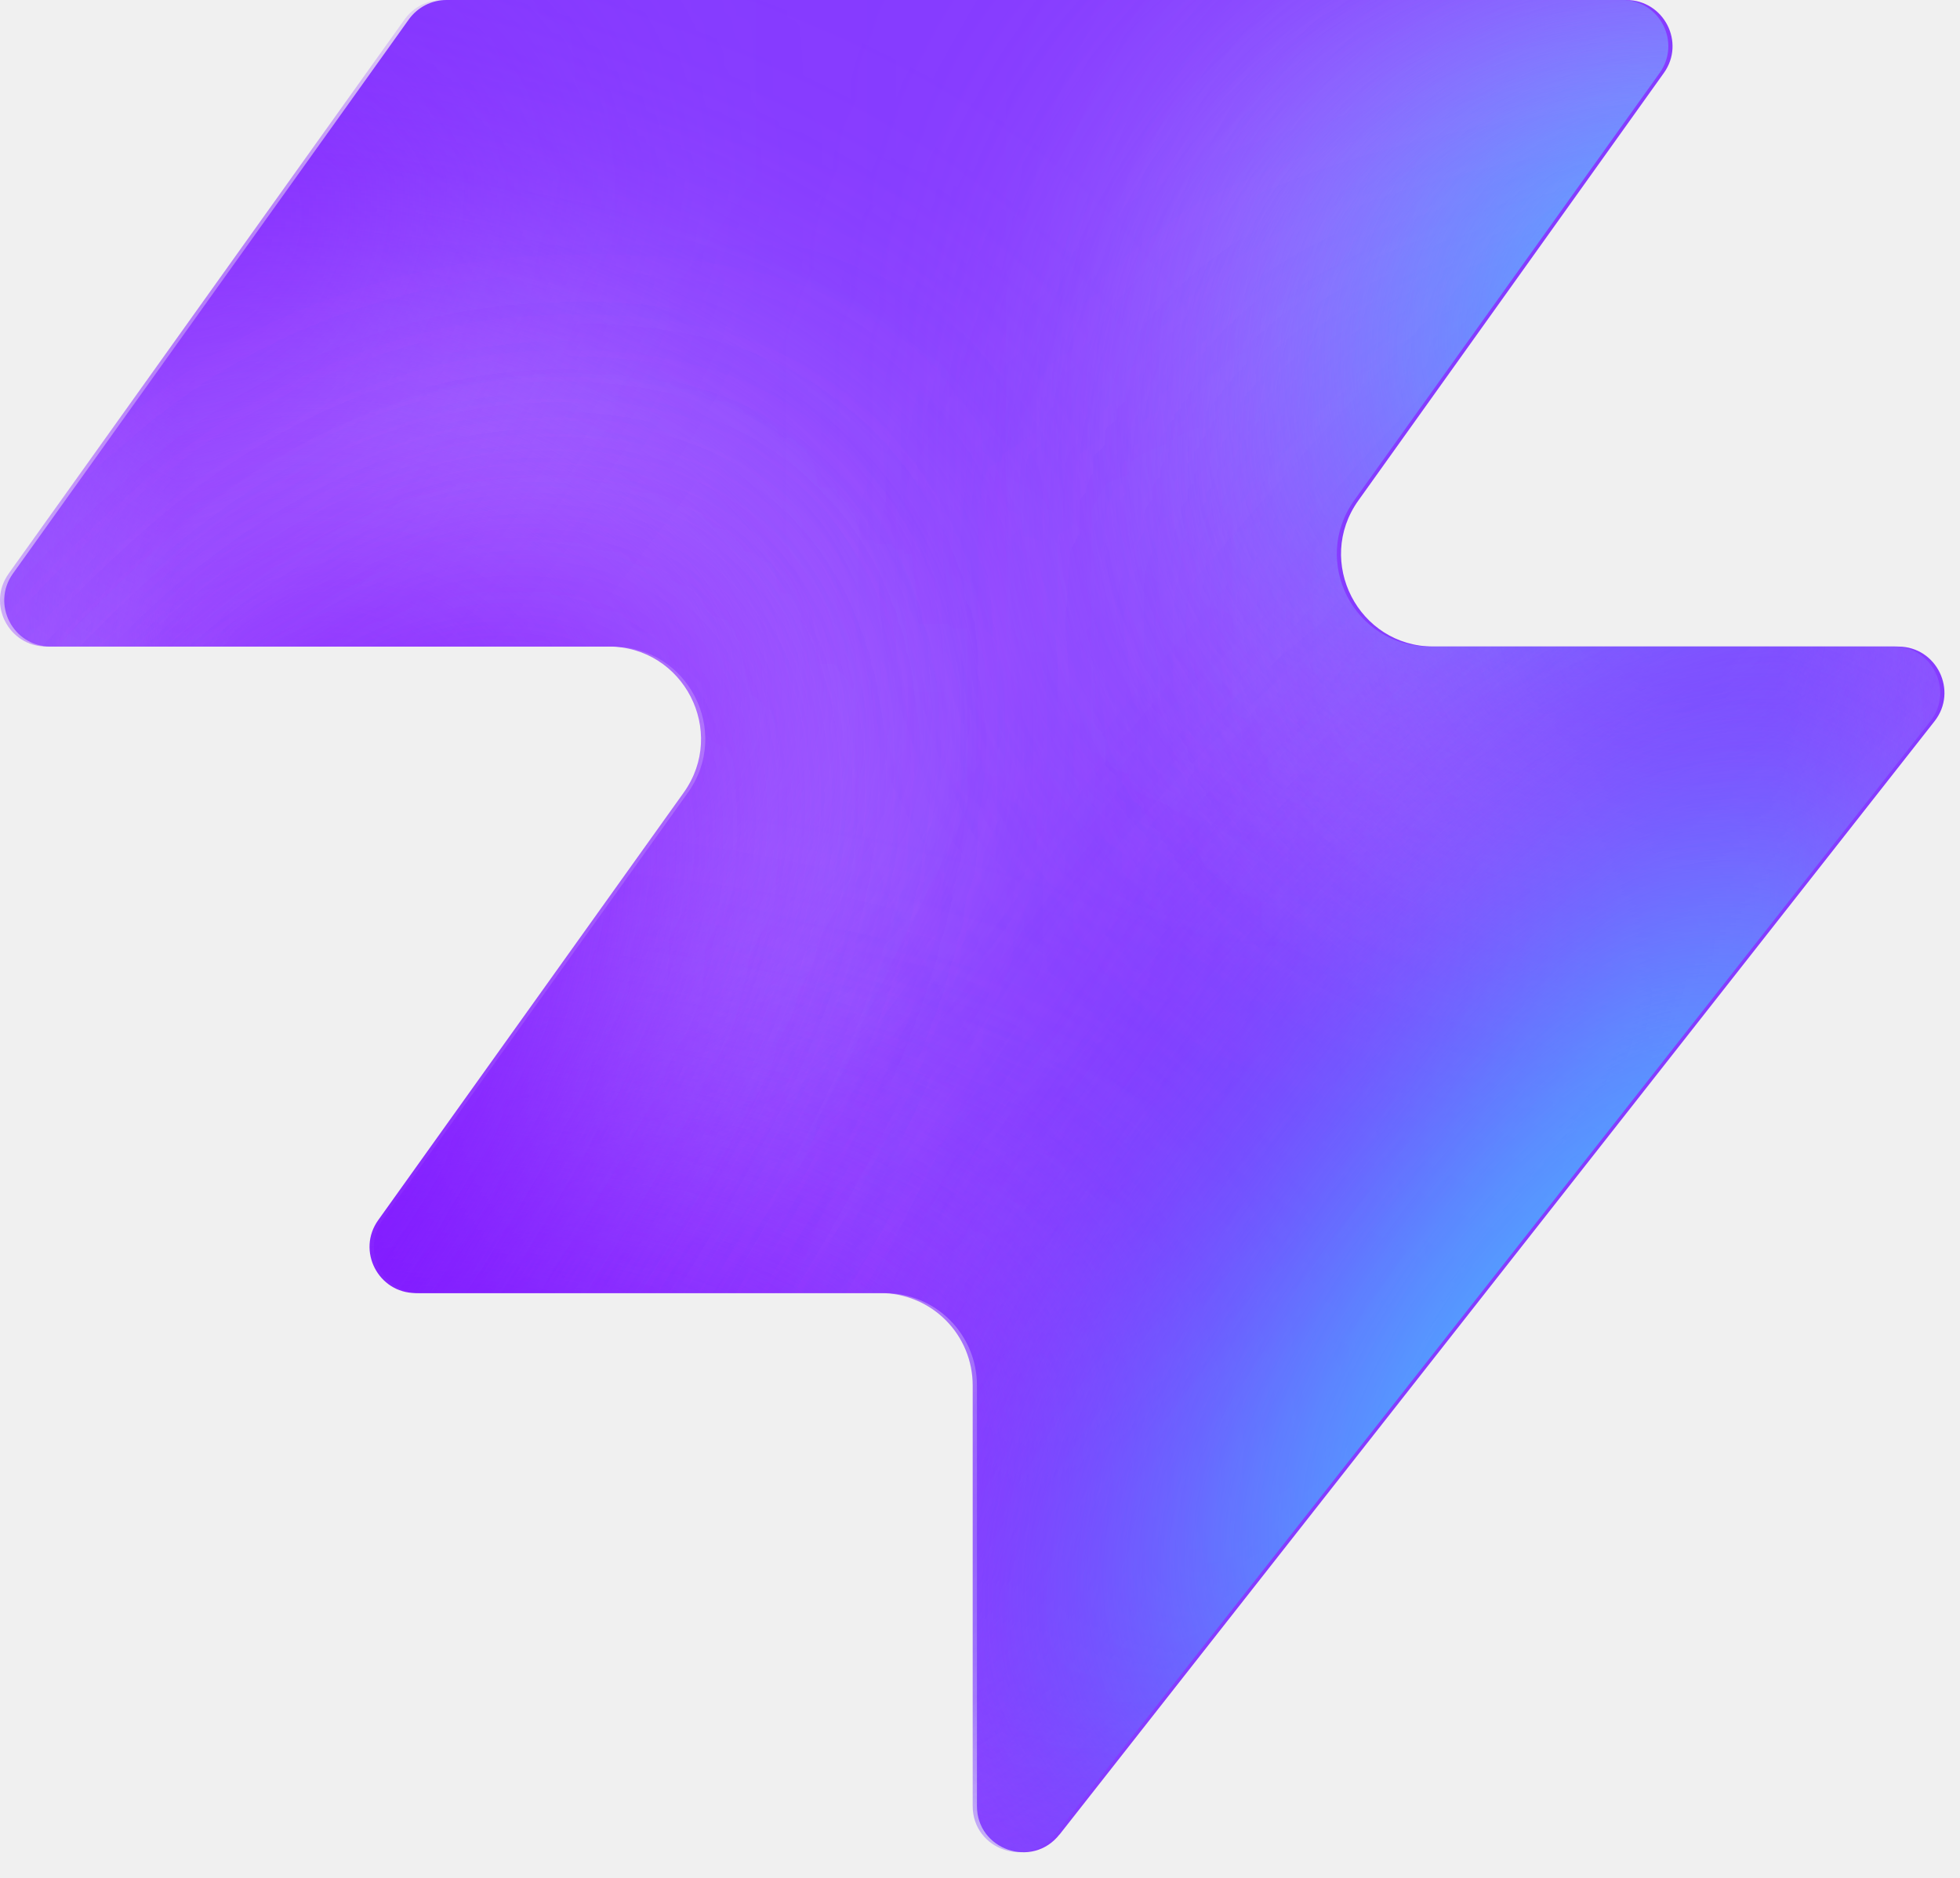
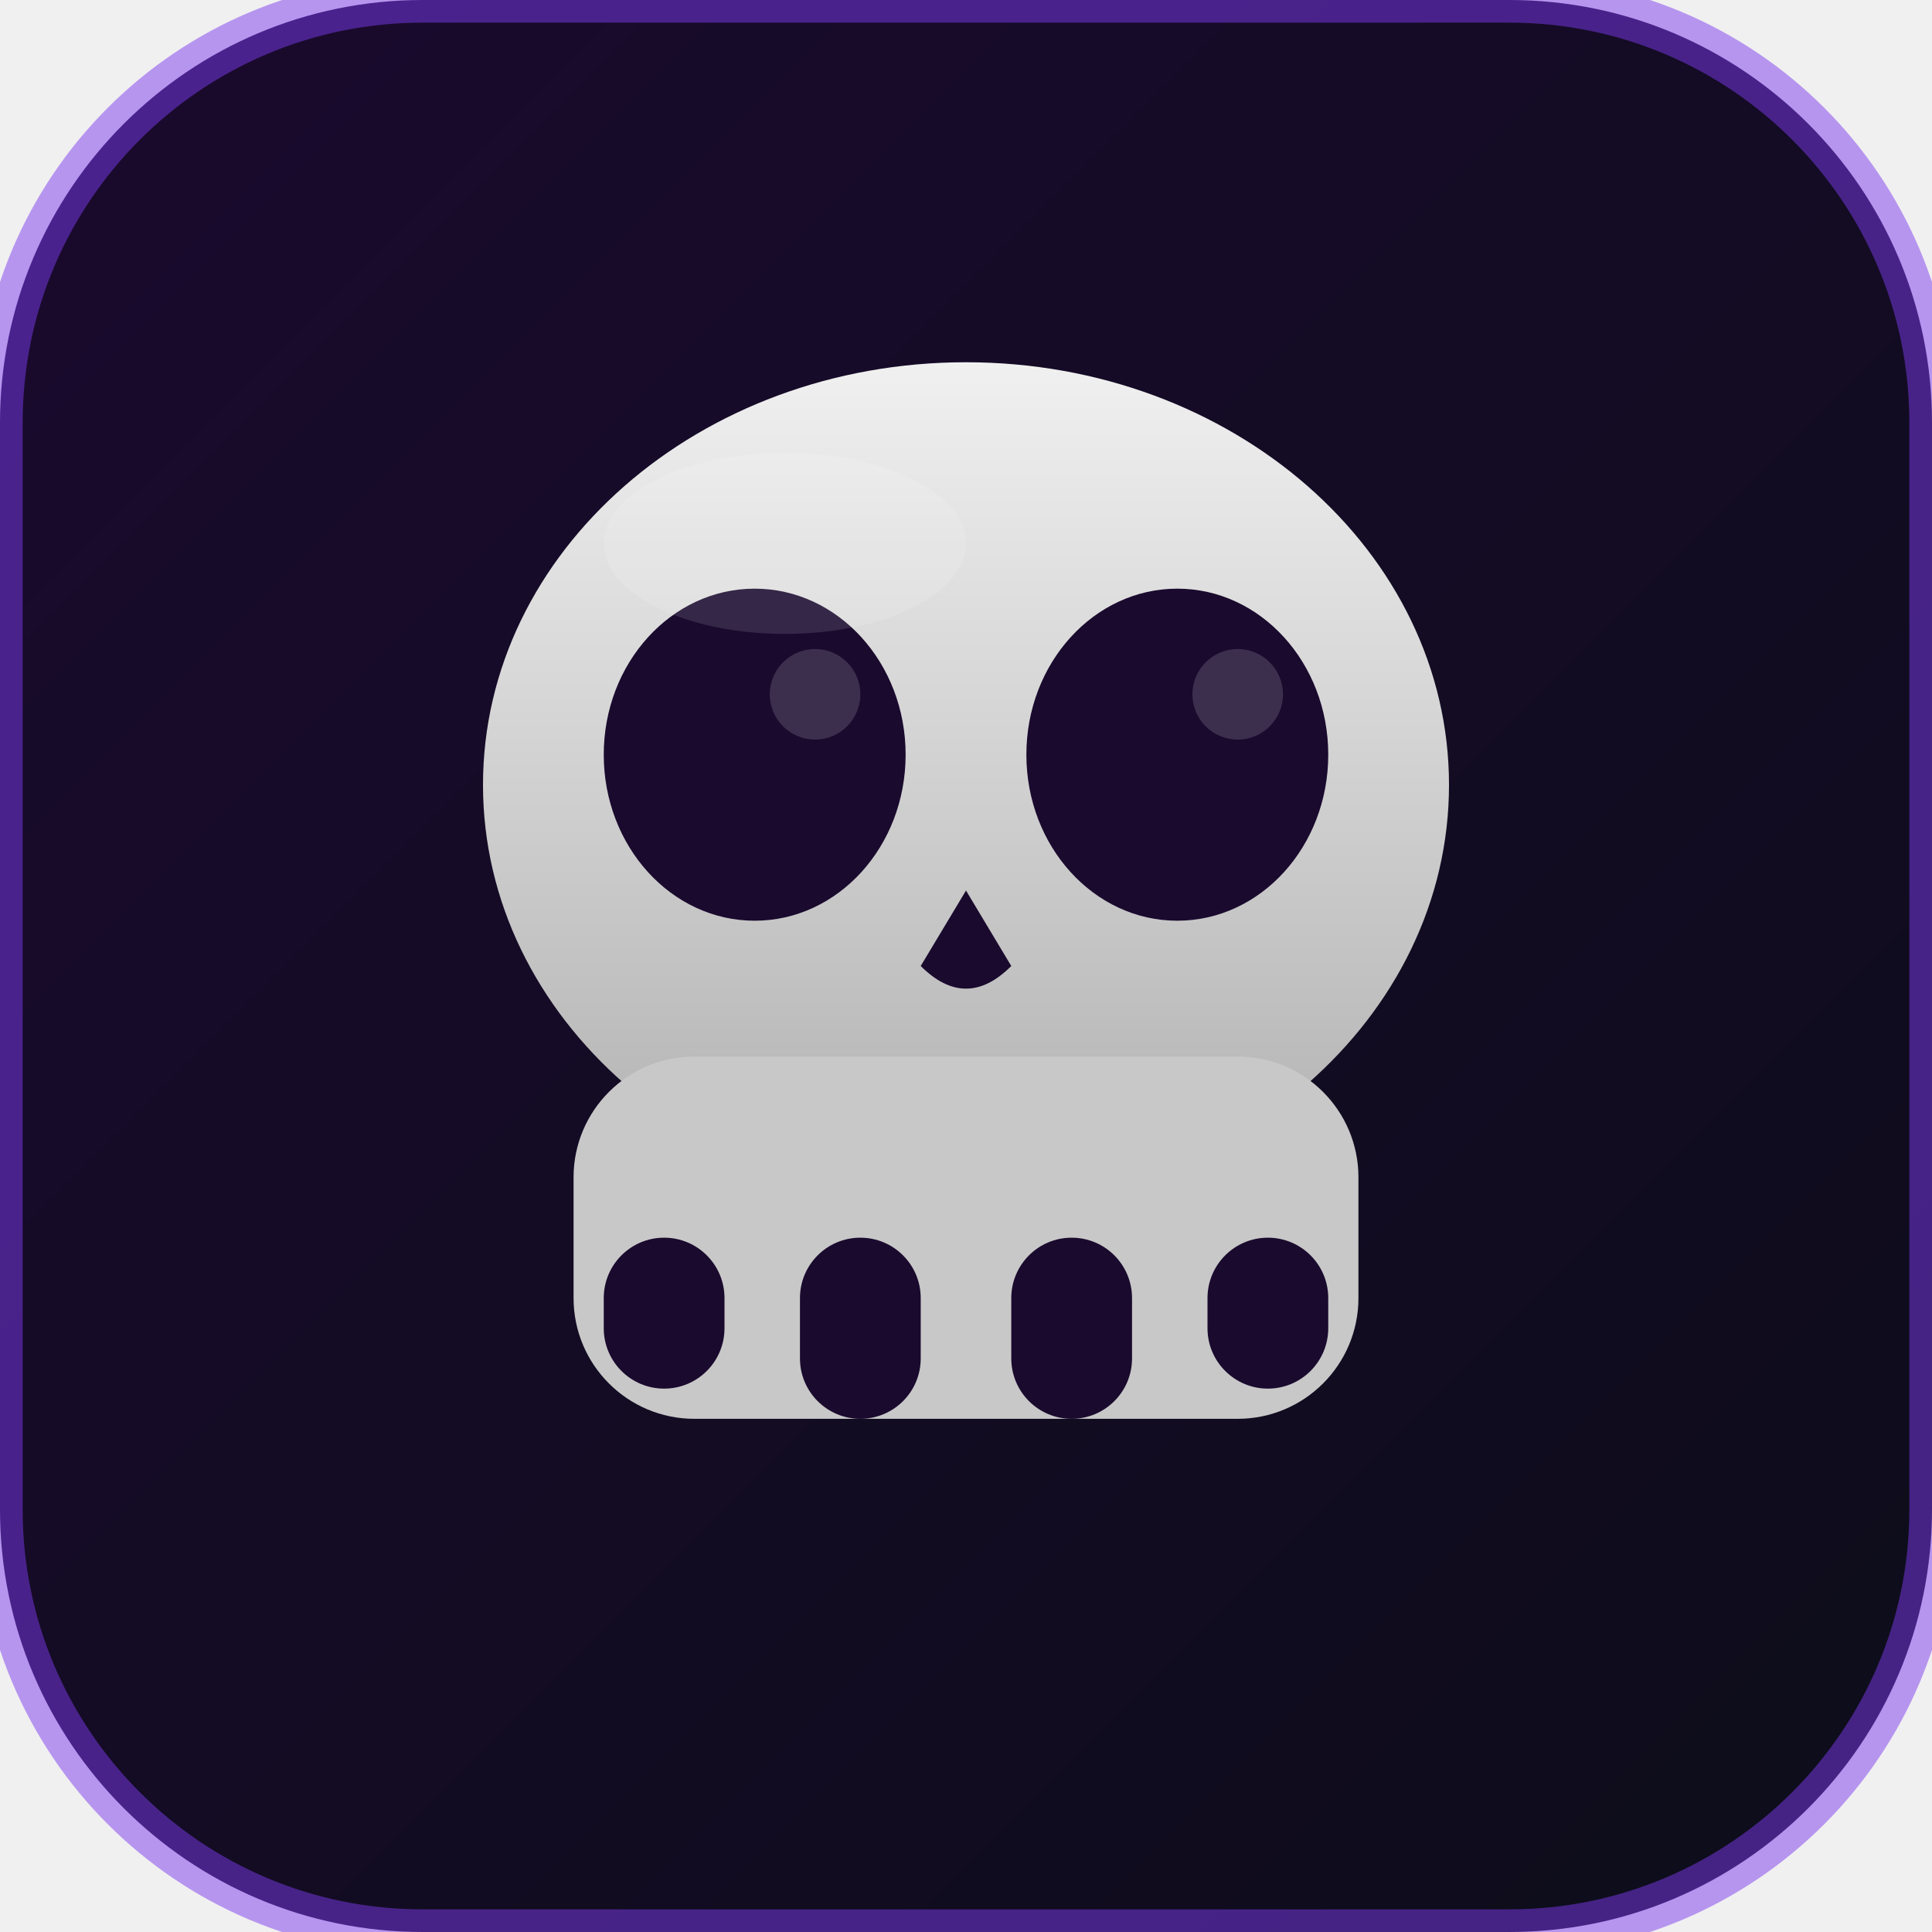
- <svg xmlns="http://www.w3.org/2000/svg" width="48" height="46" fill="none" viewBox="0 0 48 46">
-   <path fill="#863bff" d="M25.946 44.938c-.664.845-2.021.375-2.021-.698V33.937a2.26 2.26 0 0 0-2.262-2.262H10.287c-.92 0-1.456-1.04-.92-1.788l7.48-10.471c1.07-1.497 0-3.578-1.842-3.578H1.237c-.92 0-1.456-1.04-.92-1.788L10.013.474c.214-.297.556-.474.92-.474h28.894c.92 0 1.456 1.04.92 1.788l-7.48 10.471c-1.07 1.498 0 3.579 1.842 3.579h11.377c.943 0 1.473 1.088.89 1.83L25.947 44.94z" style="fill:#863bff;fill:color(display-p3 .525 .23 1);fill-opacity:1" />
-   <mask id="a" width="48" height="46" x="0" y="0" maskUnits="userSpaceOnUse" style="mask-type:alpha">
-     <path fill="#000" d="M25.842 44.938c-.664.844-2.021.375-2.021-.698V33.937a2.26 2.26 0 0 0-2.262-2.262H10.183c-.92 0-1.456-1.04-.92-1.788l7.48-10.471c1.07-1.498 0-3.579-1.842-3.579H1.133c-.92 0-1.456-1.04-.92-1.787L9.91.473c.214-.297.556-.474.92-.474h28.894c.92 0 1.456 1.04.92 1.788l-7.48 10.471c-1.07 1.498 0 3.578 1.842 3.578h11.377c.943 0 1.473 1.088.89 1.832L25.843 44.94z" style="fill:#000;fill-opacity:1" />
-   </mask>
-   <g mask="url(#a)">
-     <g filter="url(#b)">
-       <ellipse cx="5.508" cy="14.704" fill="#ede6ff" rx="5.508" ry="14.704" style="fill:#ede6ff;fill:color(display-p3 .927 .903 1);fill-opacity:1" transform="matrix(.00324 1 1 -.00324 -4.47 31.516)" />
-     </g>
-     <g filter="url(#c)">
-       <ellipse cx="10.399" cy="29.851" fill="#ede6ff" rx="10.399" ry="29.851" style="fill:#ede6ff;fill:color(display-p3 .927 .903 1);fill-opacity:1" transform="matrix(.00324 1 1 -.00324 -39.328 7.883)" />
-     </g>
-     <g filter="url(#d)">
-       <ellipse cx="5.508" cy="30.487" fill="#7e14ff" rx="5.508" ry="30.487" style="fill:#7e14ff;fill:color(display-p3 .492 .077 1);fill-opacity:1" transform="rotate(89.814 -25.913 -14.639)scale(1 -1)" />
-     </g>
-     <g filter="url(#e)">
-       <ellipse cx="5.508" cy="30.599" fill="#7e14ff" rx="5.508" ry="30.599" style="fill:#7e14ff;fill:color(display-p3 .492 .077 1);fill-opacity:1" transform="rotate(89.814 -32.644 -3.334)scale(1 -1)" />
-     </g>
-     <g filter="url(#f)">
-       <ellipse cx="5.508" cy="30.599" fill="#7e14ff" rx="5.508" ry="30.599" style="fill:#7e14ff;fill:color(display-p3 .492 .077 1);fill-opacity:1" transform="matrix(.00324 1 1 -.00324 -34.34 30.47)" />
-     </g>
-     <g filter="url(#g)">
-       <ellipse cx="14.072" cy="22.078" fill="#ede6ff" rx="14.072" ry="22.078" style="fill:#ede6ff;fill:color(display-p3 .927 .903 1);fill-opacity:1" transform="rotate(93.35 24.506 48.493)scale(-1 1)" />
-     </g>
-     <g filter="url(#h)">
-       <ellipse cx="3.47" cy="21.501" fill="#7e14ff" rx="3.47" ry="21.501" style="fill:#7e14ff;fill:color(display-p3 .492 .077 1);fill-opacity:1" transform="rotate(89.009 28.708 47.59)scale(-1 1)" />
-     </g>
-     <g filter="url(#i)">
-       <ellipse cx="3.47" cy="21.501" fill="#7e14ff" rx="3.47" ry="21.501" style="fill:#7e14ff;fill:color(display-p3 .492 .077 1);fill-opacity:1" transform="rotate(89.009 28.708 47.59)scale(-1 1)" />
-     </g>
-     <g filter="url(#j)">
-       <ellipse cx=".387" cy="8.972" fill="#7e14ff" rx="4.407" ry="29.108" style="fill:#7e14ff;fill:color(display-p3 .492 .077 1);fill-opacity:1" transform="rotate(39.51 .387 8.972)" />
-     </g>
-     <g filter="url(#k)">
-       <ellipse cx="47.523" cy="-6.092" fill="#7e14ff" rx="4.407" ry="29.108" style="fill:#7e14ff;fill:color(display-p3 .492 .077 1);fill-opacity:1" transform="rotate(37.892 47.523 -6.092)" />
-     </g>
-     <g filter="url(#l)">
-       <ellipse cx="41.412" cy="6.333" fill="#47bfff" rx="5.971" ry="9.665" style="fill:#47bfff;fill:color(display-p3 .28 .748 1);fill-opacity:1" transform="rotate(37.892 41.412 6.333)" />
-     </g>
-     <g filter="url(#m)">
-       <ellipse cx="-1.879" cy="38.332" fill="#7e14ff" rx="4.407" ry="29.108" style="fill:#7e14ff;fill:color(display-p3 .492 .077 1);fill-opacity:1" transform="rotate(37.892 -1.88 38.332)" />
-     </g>
-     <g filter="url(#n)">
-       <ellipse cx="-1.879" cy="38.332" fill="#7e14ff" rx="4.407" ry="29.108" style="fill:#7e14ff;fill:color(display-p3 .492 .077 1);fill-opacity:1" transform="rotate(37.892 -1.88 38.332)" />
-     </g>
-     <g filter="url(#o)">
-       <ellipse cx="35.651" cy="29.907" fill="#7e14ff" rx="4.407" ry="29.108" style="fill:#7e14ff;fill:color(display-p3 .492 .077 1);fill-opacity:1" transform="rotate(37.892 35.651 29.907)" />
-     </g>
-     <g filter="url(#p)">
-       <ellipse cx="38.418" cy="32.4" fill="#47bfff" rx="5.971" ry="15.297" style="fill:#47bfff;fill:color(display-p3 .28 .748 1);fill-opacity:1" transform="rotate(37.892 38.418 32.4)" />
-     </g>
-   </g>
+ <svg xmlns="http://www.w3.org/2000/svg" viewBox="0 0 64 64" width="64" height="64">
  <defs>
-     <filter id="b" width="60.045" height="41.654" x="-19.77" y="16.149" color-interpolation-filters="sRGB" filterUnits="userSpaceOnUse">
-       <feFlood flood-opacity="0" result="BackgroundImageFix" />
-       <feBlend in="SourceGraphic" in2="BackgroundImageFix" result="shape" />
-       <feGaussianBlur result="effect1_foregroundBlur_2002_17158" stdDeviation="7.659" />
-     </filter>
-     <filter id="c" width="90.34" height="51.437" x="-54.613" y="-7.533" color-interpolation-filters="sRGB" filterUnits="userSpaceOnUse">
-       <feFlood flood-opacity="0" result="BackgroundImageFix" />
-       <feBlend in="SourceGraphic" in2="BackgroundImageFix" result="shape" />
-       <feGaussianBlur result="effect1_foregroundBlur_2002_17158" stdDeviation="7.659" />
-     </filter>
-     <filter id="d" width="79.355" height="29.4" x="-49.64" y="2.03" color-interpolation-filters="sRGB" filterUnits="userSpaceOnUse">
-       <feFlood flood-opacity="0" result="BackgroundImageFix" />
-       <feBlend in="SourceGraphic" in2="BackgroundImageFix" result="shape" />
-       <feGaussianBlur result="effect1_foregroundBlur_2002_17158" stdDeviation="4.596" />
-     </filter>
-     <filter id="e" width="79.579" height="29.4" x="-45.045" y="20.029" color-interpolation-filters="sRGB" filterUnits="userSpaceOnUse">
-       <feFlood flood-opacity="0" result="BackgroundImageFix" />
-       <feBlend in="SourceGraphic" in2="BackgroundImageFix" result="shape" />
-       <feGaussianBlur result="effect1_foregroundBlur_2002_17158" stdDeviation="4.596" />
-     </filter>
-     <filter id="f" width="79.579" height="29.4" x="-43.513" y="21.178" color-interpolation-filters="sRGB" filterUnits="userSpaceOnUse">
-       <feFlood flood-opacity="0" result="BackgroundImageFix" />
-       <feBlend in="SourceGraphic" in2="BackgroundImageFix" result="shape" />
-       <feGaussianBlur result="effect1_foregroundBlur_2002_17158" stdDeviation="4.596" />
-     </filter>
-     <filter id="g" width="74.749" height="58.852" x="15.756" y="-17.901" color-interpolation-filters="sRGB" filterUnits="userSpaceOnUse">
-       <feFlood flood-opacity="0" result="BackgroundImageFix" />
-       <feBlend in="SourceGraphic" in2="BackgroundImageFix" result="shape" />
-       <feGaussianBlur result="effect1_foregroundBlur_2002_17158" stdDeviation="7.659" />
-     </filter>
-     <filter id="h" width="61.377" height="25.362" x="23.548" y="2.284" color-interpolation-filters="sRGB" filterUnits="userSpaceOnUse">
-       <feFlood flood-opacity="0" result="BackgroundImageFix" />
-       <feBlend in="SourceGraphic" in2="BackgroundImageFix" result="shape" />
-       <feGaussianBlur result="effect1_foregroundBlur_2002_17158" stdDeviation="4.596" />
-     </filter>
-     <filter id="i" width="61.377" height="25.362" x="23.548" y="2.284" color-interpolation-filters="sRGB" filterUnits="userSpaceOnUse">
-       <feFlood flood-opacity="0" result="BackgroundImageFix" />
-       <feBlend in="SourceGraphic" in2="BackgroundImageFix" result="shape" />
-       <feGaussianBlur result="effect1_foregroundBlur_2002_17158" stdDeviation="4.596" />
-     </filter>
-     <filter id="j" width="56.045" height="63.649" x="-27.636" y="-22.853" color-interpolation-filters="sRGB" filterUnits="userSpaceOnUse">
-       <feFlood flood-opacity="0" result="BackgroundImageFix" />
-       <feBlend in="SourceGraphic" in2="BackgroundImageFix" result="shape" />
-       <feGaussianBlur result="effect1_foregroundBlur_2002_17158" stdDeviation="4.596" />
-     </filter>
-     <filter id="k" width="54.814" height="64.646" x="20.116" y="-38.415" color-interpolation-filters="sRGB" filterUnits="userSpaceOnUse">
-       <feFlood flood-opacity="0" result="BackgroundImageFix" />
-       <feBlend in="SourceGraphic" in2="BackgroundImageFix" result="shape" />
-       <feGaussianBlur result="effect1_foregroundBlur_2002_17158" stdDeviation="4.596" />
-     </filter>
-     <filter id="l" width="33.541" height="35.313" x="24.641" y="-11.323" color-interpolation-filters="sRGB" filterUnits="userSpaceOnUse">
-       <feFlood flood-opacity="0" result="BackgroundImageFix" />
-       <feBlend in="SourceGraphic" in2="BackgroundImageFix" result="shape" />
-       <feGaussianBlur result="effect1_foregroundBlur_2002_17158" stdDeviation="4.596" />
-     </filter>
-     <filter id="m" width="54.814" height="64.646" x="-29.286" y="6.009" color-interpolation-filters="sRGB" filterUnits="userSpaceOnUse">
-       <feFlood flood-opacity="0" result="BackgroundImageFix" />
-       <feBlend in="SourceGraphic" in2="BackgroundImageFix" result="shape" />
-       <feGaussianBlur result="effect1_foregroundBlur_2002_17158" stdDeviation="4.596" />
-     </filter>
-     <filter id="n" width="54.814" height="64.646" x="-29.286" y="6.009" color-interpolation-filters="sRGB" filterUnits="userSpaceOnUse">
-       <feFlood flood-opacity="0" result="BackgroundImageFix" />
-       <feBlend in="SourceGraphic" in2="BackgroundImageFix" result="shape" />
-       <feGaussianBlur result="effect1_foregroundBlur_2002_17158" stdDeviation="4.596" />
-     </filter>
-     <filter id="o" width="54.814" height="64.646" x="8.244" y="-2.416" color-interpolation-filters="sRGB" filterUnits="userSpaceOnUse">
-       <feFlood flood-opacity="0" result="BackgroundImageFix" />
-       <feBlend in="SourceGraphic" in2="BackgroundImageFix" result="shape" />
-       <feGaussianBlur result="effect1_foregroundBlur_2002_17158" stdDeviation="4.596" />
-     </filter>
-     <filter id="p" width="39.409" height="43.623" x="18.713" y="10.588" color-interpolation-filters="sRGB" filterUnits="userSpaceOnUse">
-       <feFlood flood-opacity="0" result="BackgroundImageFix" />
-       <feBlend in="SourceGraphic" in2="BackgroundImageFix" result="shape" />
-       <feGaussianBlur result="effect1_foregroundBlur_2002_17158" stdDeviation="4.596" />
-     </filter>
+     <linearGradient id="bg" x1="0" y1="0" x2="1" y2="1">
+       <stop offset="0%" stop-color="#1a0a2e" />
+       <stop offset="100%" stop-color="#0d0d1a" />
+     </linearGradient>
+     <linearGradient id="skull" x1="0" y1="0" x2="0" y2="1">
+       <stop offset="0%" stop-color="#f0f0f0" />
+       <stop offset="100%" stop-color="#b0b0b0" />
+     </linearGradient>
  </defs>
+   <rect width="64" height="64" rx="14" fill="url(#bg)" />
+   <ellipse cx="32" cy="26" rx="16" ry="14" fill="url(#skull)" />
+   <rect x="19" y="35" width="26" height="12" rx="4" fill="#c8c8c8" />
+   <ellipse cx="25" cy="25" rx="5" ry="5.5" fill="#1a0a2e" />
+   <ellipse cx="39" cy="25" rx="5" ry="5.5" fill="#1a0a2e" />
+   <circle cx="27" cy="23" r="1.5" fill="rgba(255,255,255,0.15)" />
+   <circle cx="41" cy="23" r="1.5" fill="rgba(255,255,255,0.15)" />
+   <path d="M30.5 32 L32 29.5 L33.5 32 Q32 33.5 30.5 32Z" fill="#1a0a2e" />
+   <rect x="20" y="41" width="4" height="5" rx="2" fill="#1a0a2e" />
+   <rect x="26.5" y="41" width="4" height="6" rx="2" fill="#1a0a2e" />
+   <rect x="33.5" y="41" width="4" height="6" rx="2" fill="#1a0a2e" />
+   <rect x="40" y="41" width="4" height="5" rx="2" fill="#1a0a2e" />
+   <ellipse cx="26" cy="18" rx="6" ry="3" fill="white" opacity="0.12" />
+   <rect width="64" height="64" rx="14" fill="none" stroke="#7c3aed" stroke-width="1.5" opacity="0.5" />
</svg>
